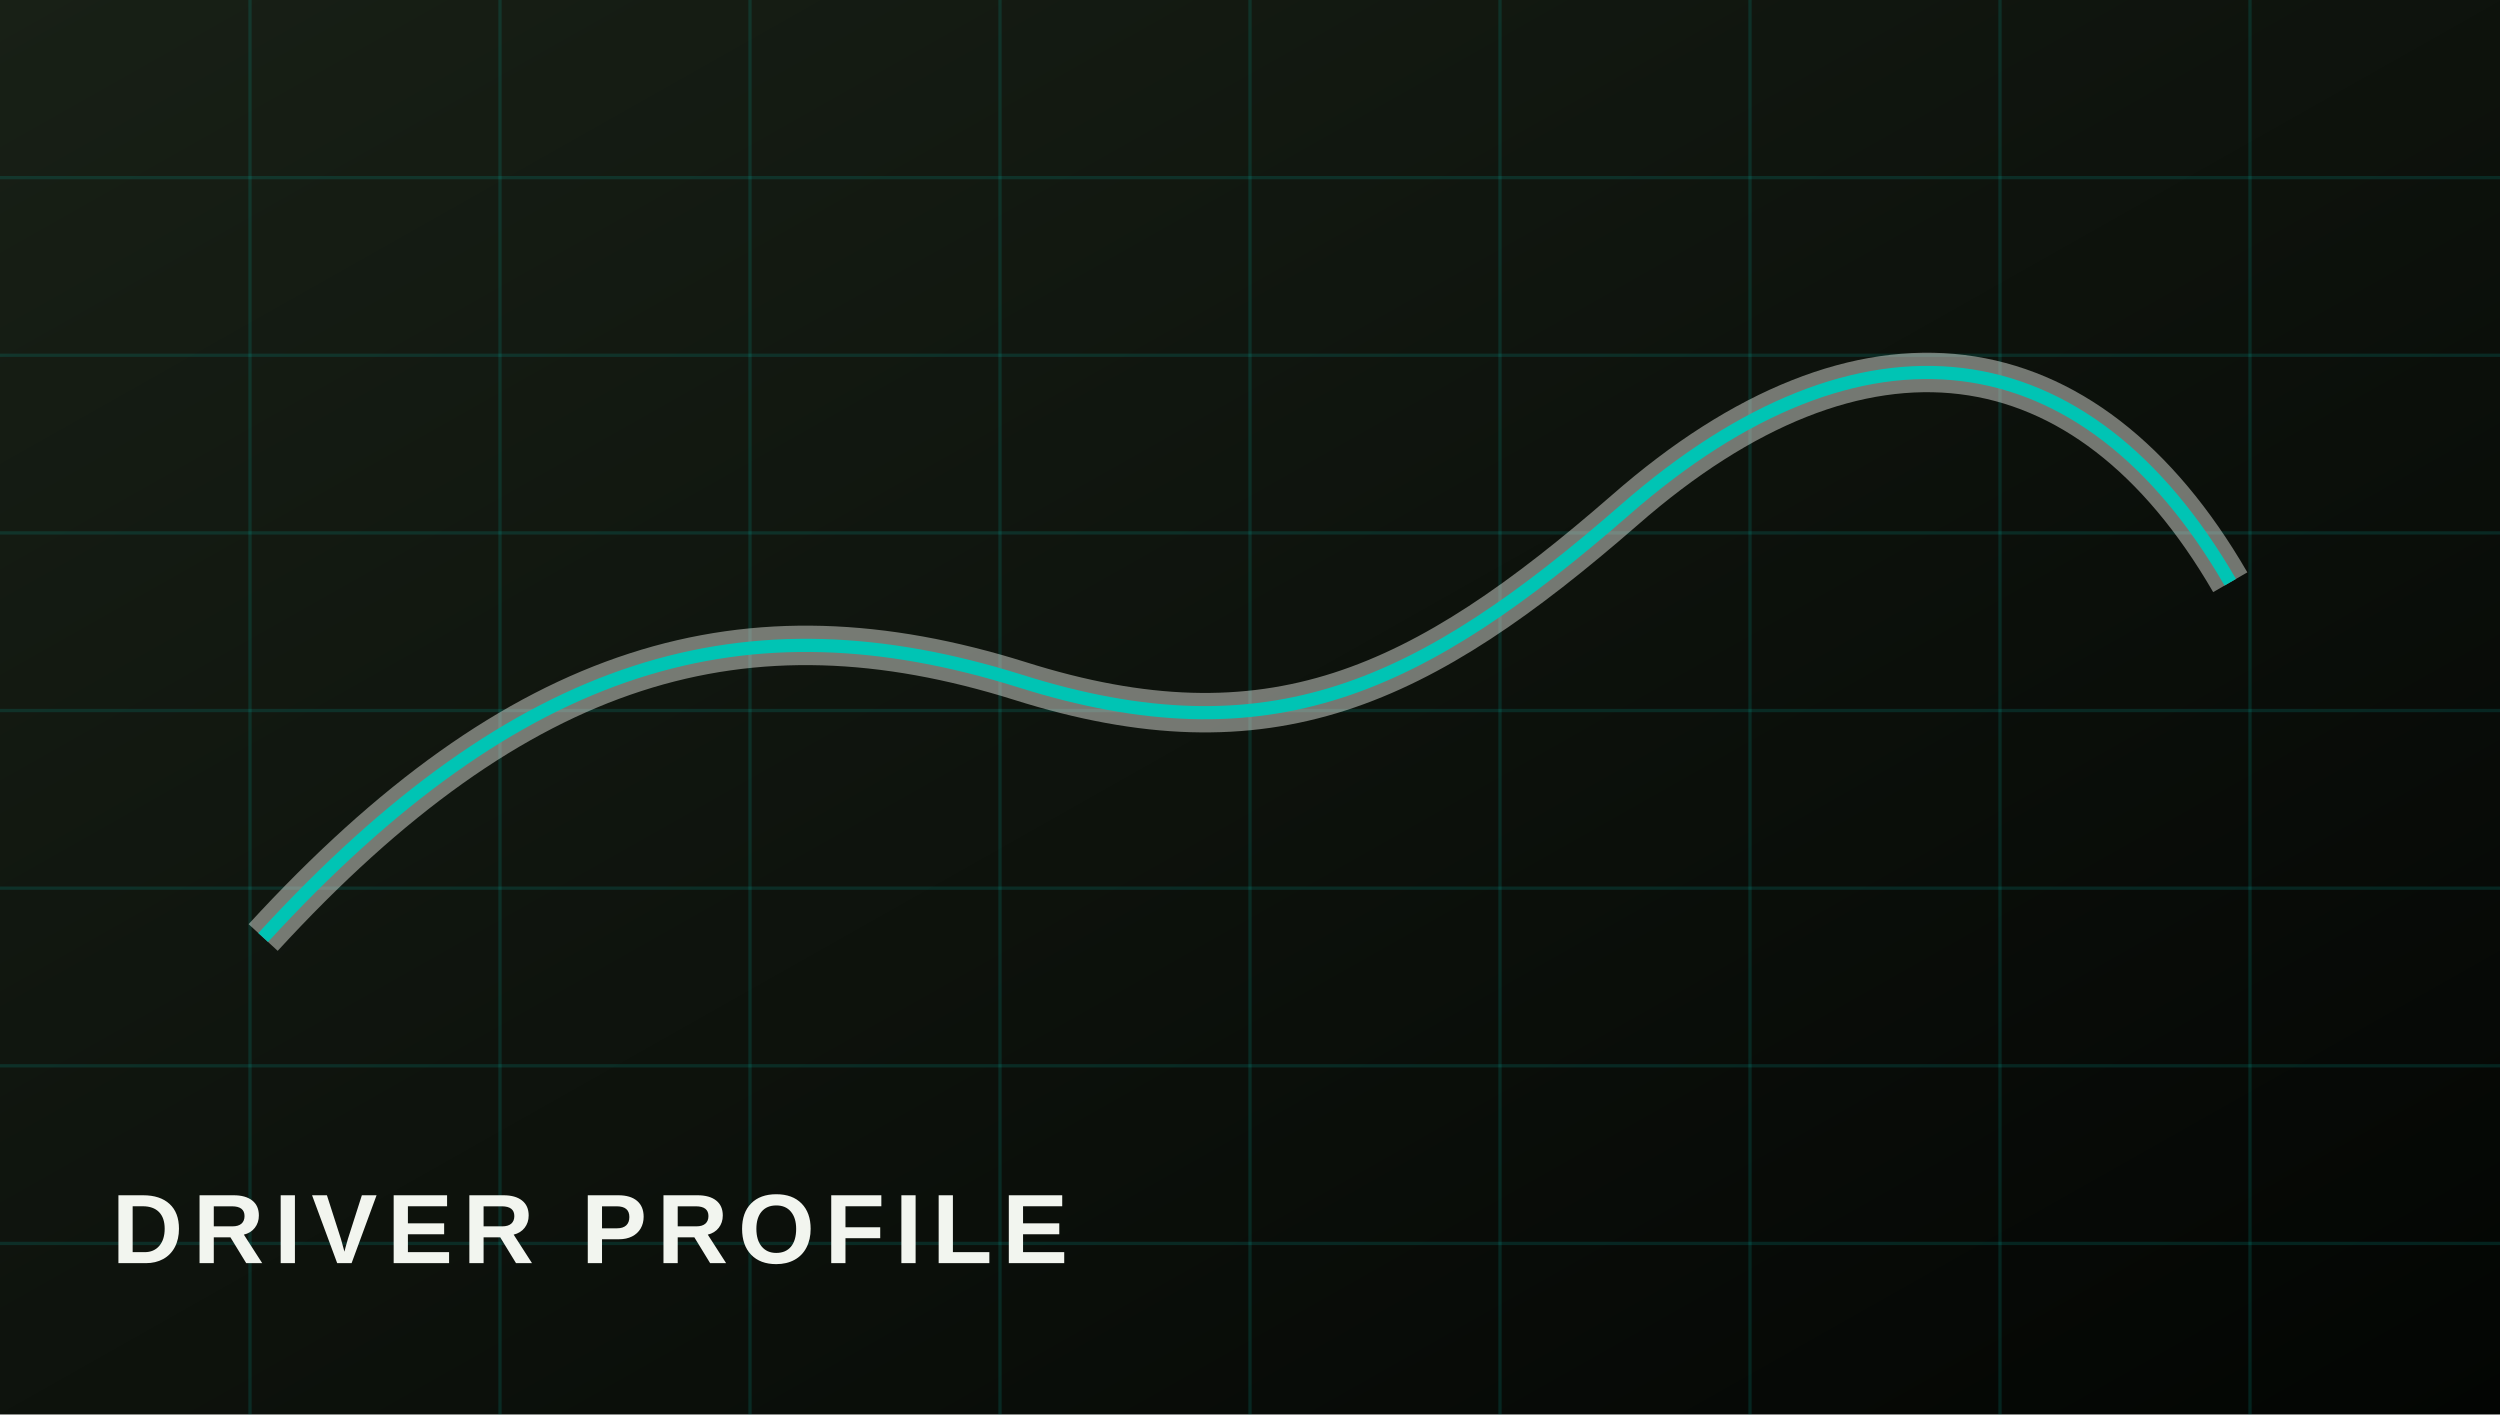
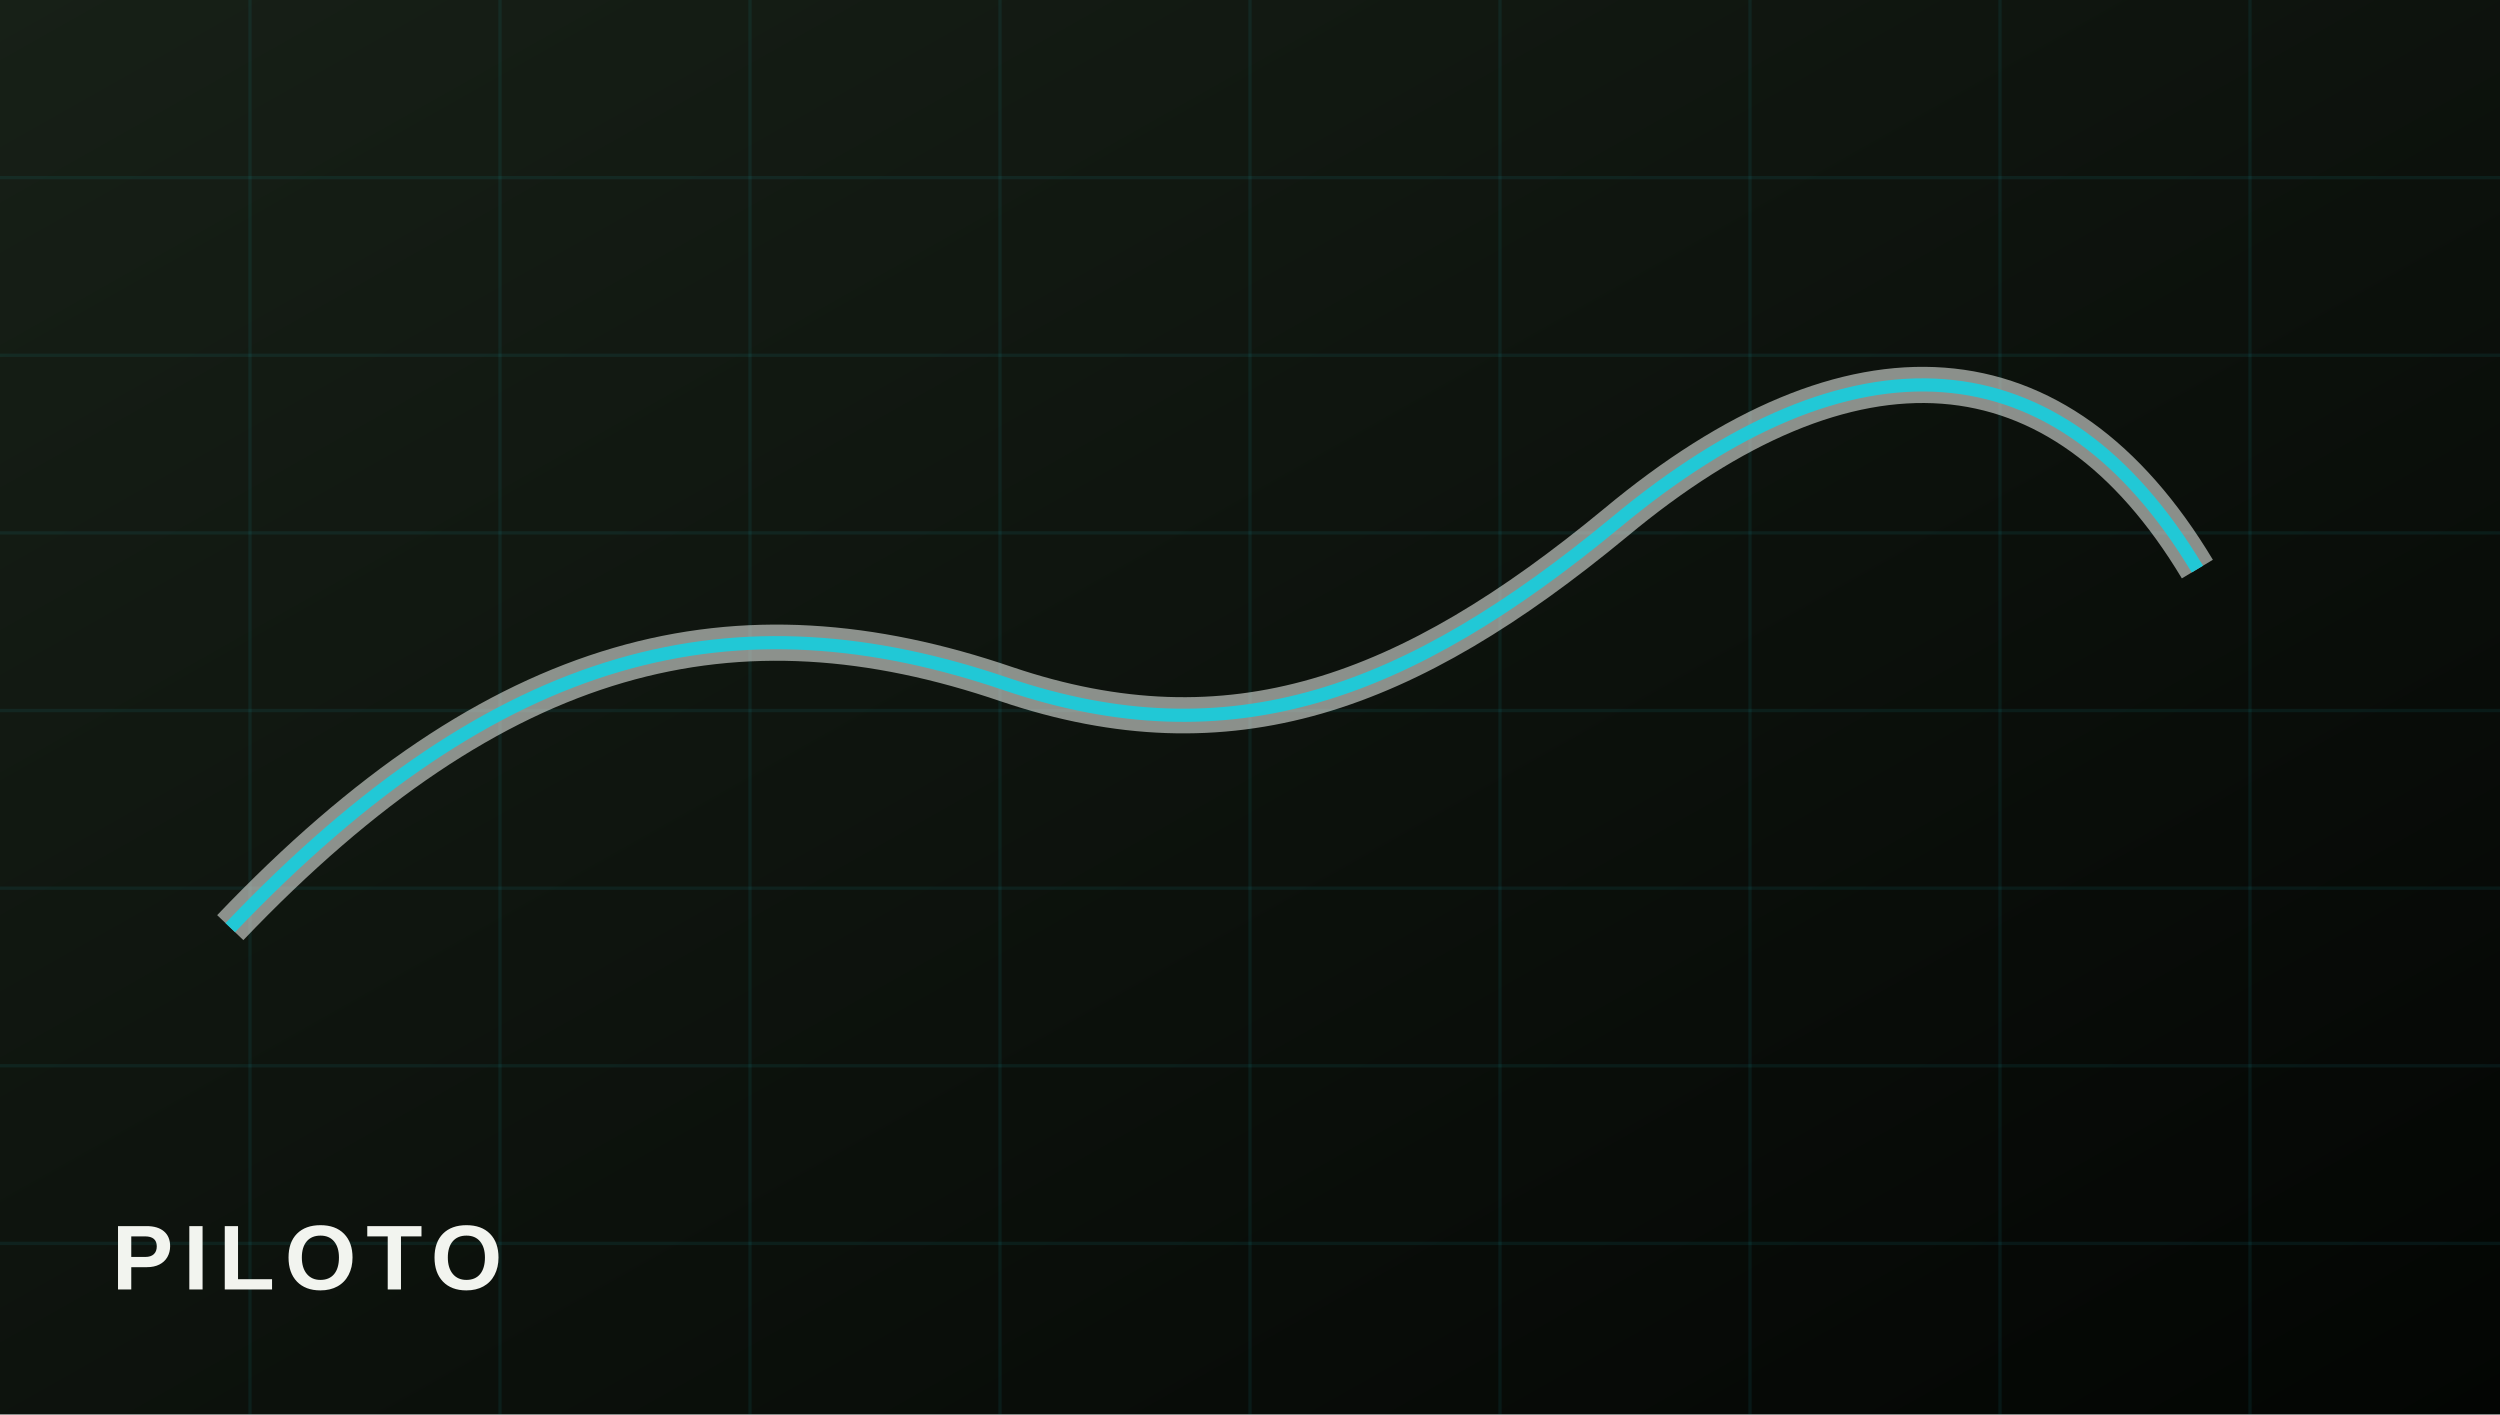
<svg xmlns="http://www.w3.org/2000/svg" viewBox="0 0 760 430">
  <defs>
    <linearGradient id="g" x1="0" y1="0" x2="1" y2="1">
-       <stop offset="0" stop-color="#182016" />
+       <stop offset="0" stop-color="#172017" />
      <stop offset="1" stop-color="#030503" />
    </linearGradient>
  </defs>
  <rect width="760" height="430" fill="url(#g)" />
-   <g stroke="#00c4b4" stroke-opacity=".15" stroke-width="1">
+   <g stroke="#21c8d6" stroke-opacity=".08" stroke-width="1">
    <path d="M0 54h760M0 108h760M0 162h760M0 216h760M0 270h760M0 324h760M0 378h760" />
    <path d="M76 0v430M152 0v430M228 0v430M304 0v430M380 0v430M456 0v430M532 0v430M608 0v430M684 0v430" />
  </g>
-   <path d="M80 285c78-85 147-104 230-78 76 24 122 2 184-52 72-63 140-54 184 22" fill="none" stroke="#f2f5ef" stroke-width="12" stroke-opacity=".45" />
-   <path d="M80 285c78-85 147-104 230-78 76 24 122 2 184-52 72-63 140-54 184 22" fill="none" stroke="#00c4b4" stroke-width="4" />
-   <text x="34" y="384" fill="#f2f5ef" font-family="Arial, sans-serif" font-size="30" font-weight="700" letter-spacing="3">DRIVER PROFILE</text>
+   <path d="M70 282c82-86 154-102 236-74 68 23 122 3 185-49 72-60 135-56 177 14" fill="none" stroke="#d8ddd8" stroke-opacity=".62" stroke-width="11" />
+   <path d="M70 282c82-86 154-102 236-74 68 23 122 3 185-49 72-60 135-56 177 14" fill="none" stroke="#21c8d6" stroke-width="4" />
+   <text x="34" y="392" fill="#f2f4ef" font-family="Arial, sans-serif" font-size="28" font-weight="700" letter-spacing="3">PILOTO</text>
</svg>
